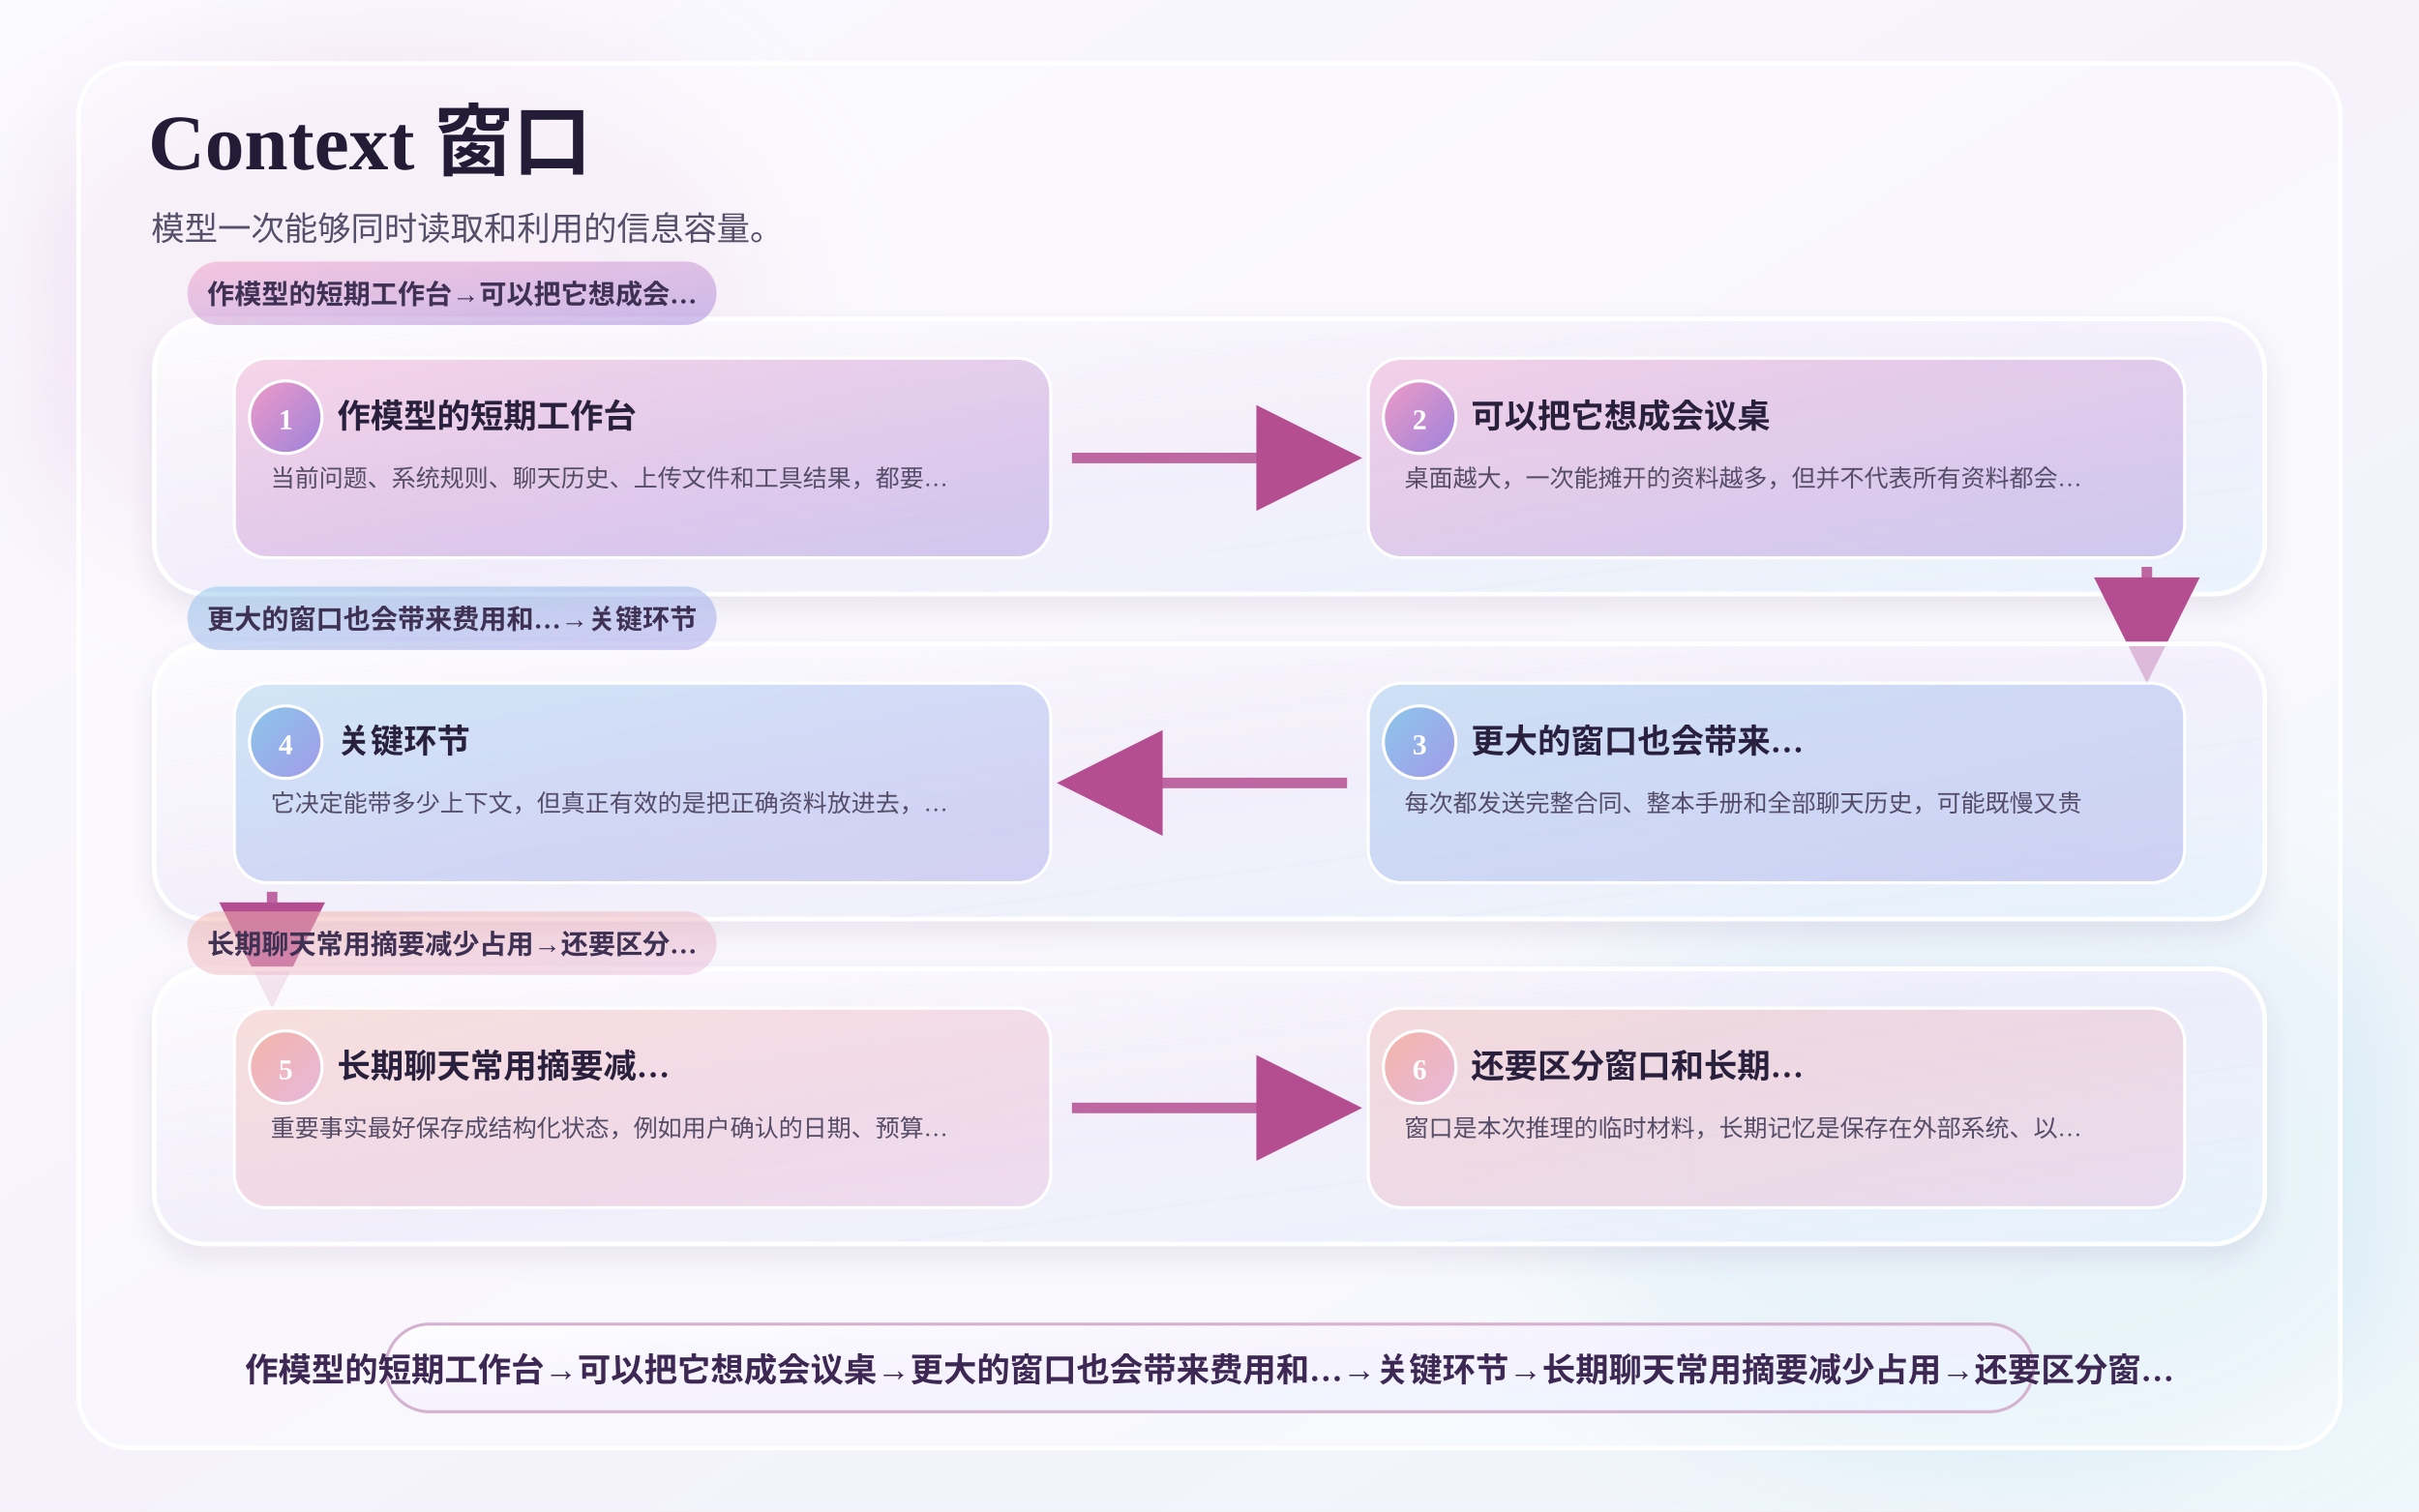
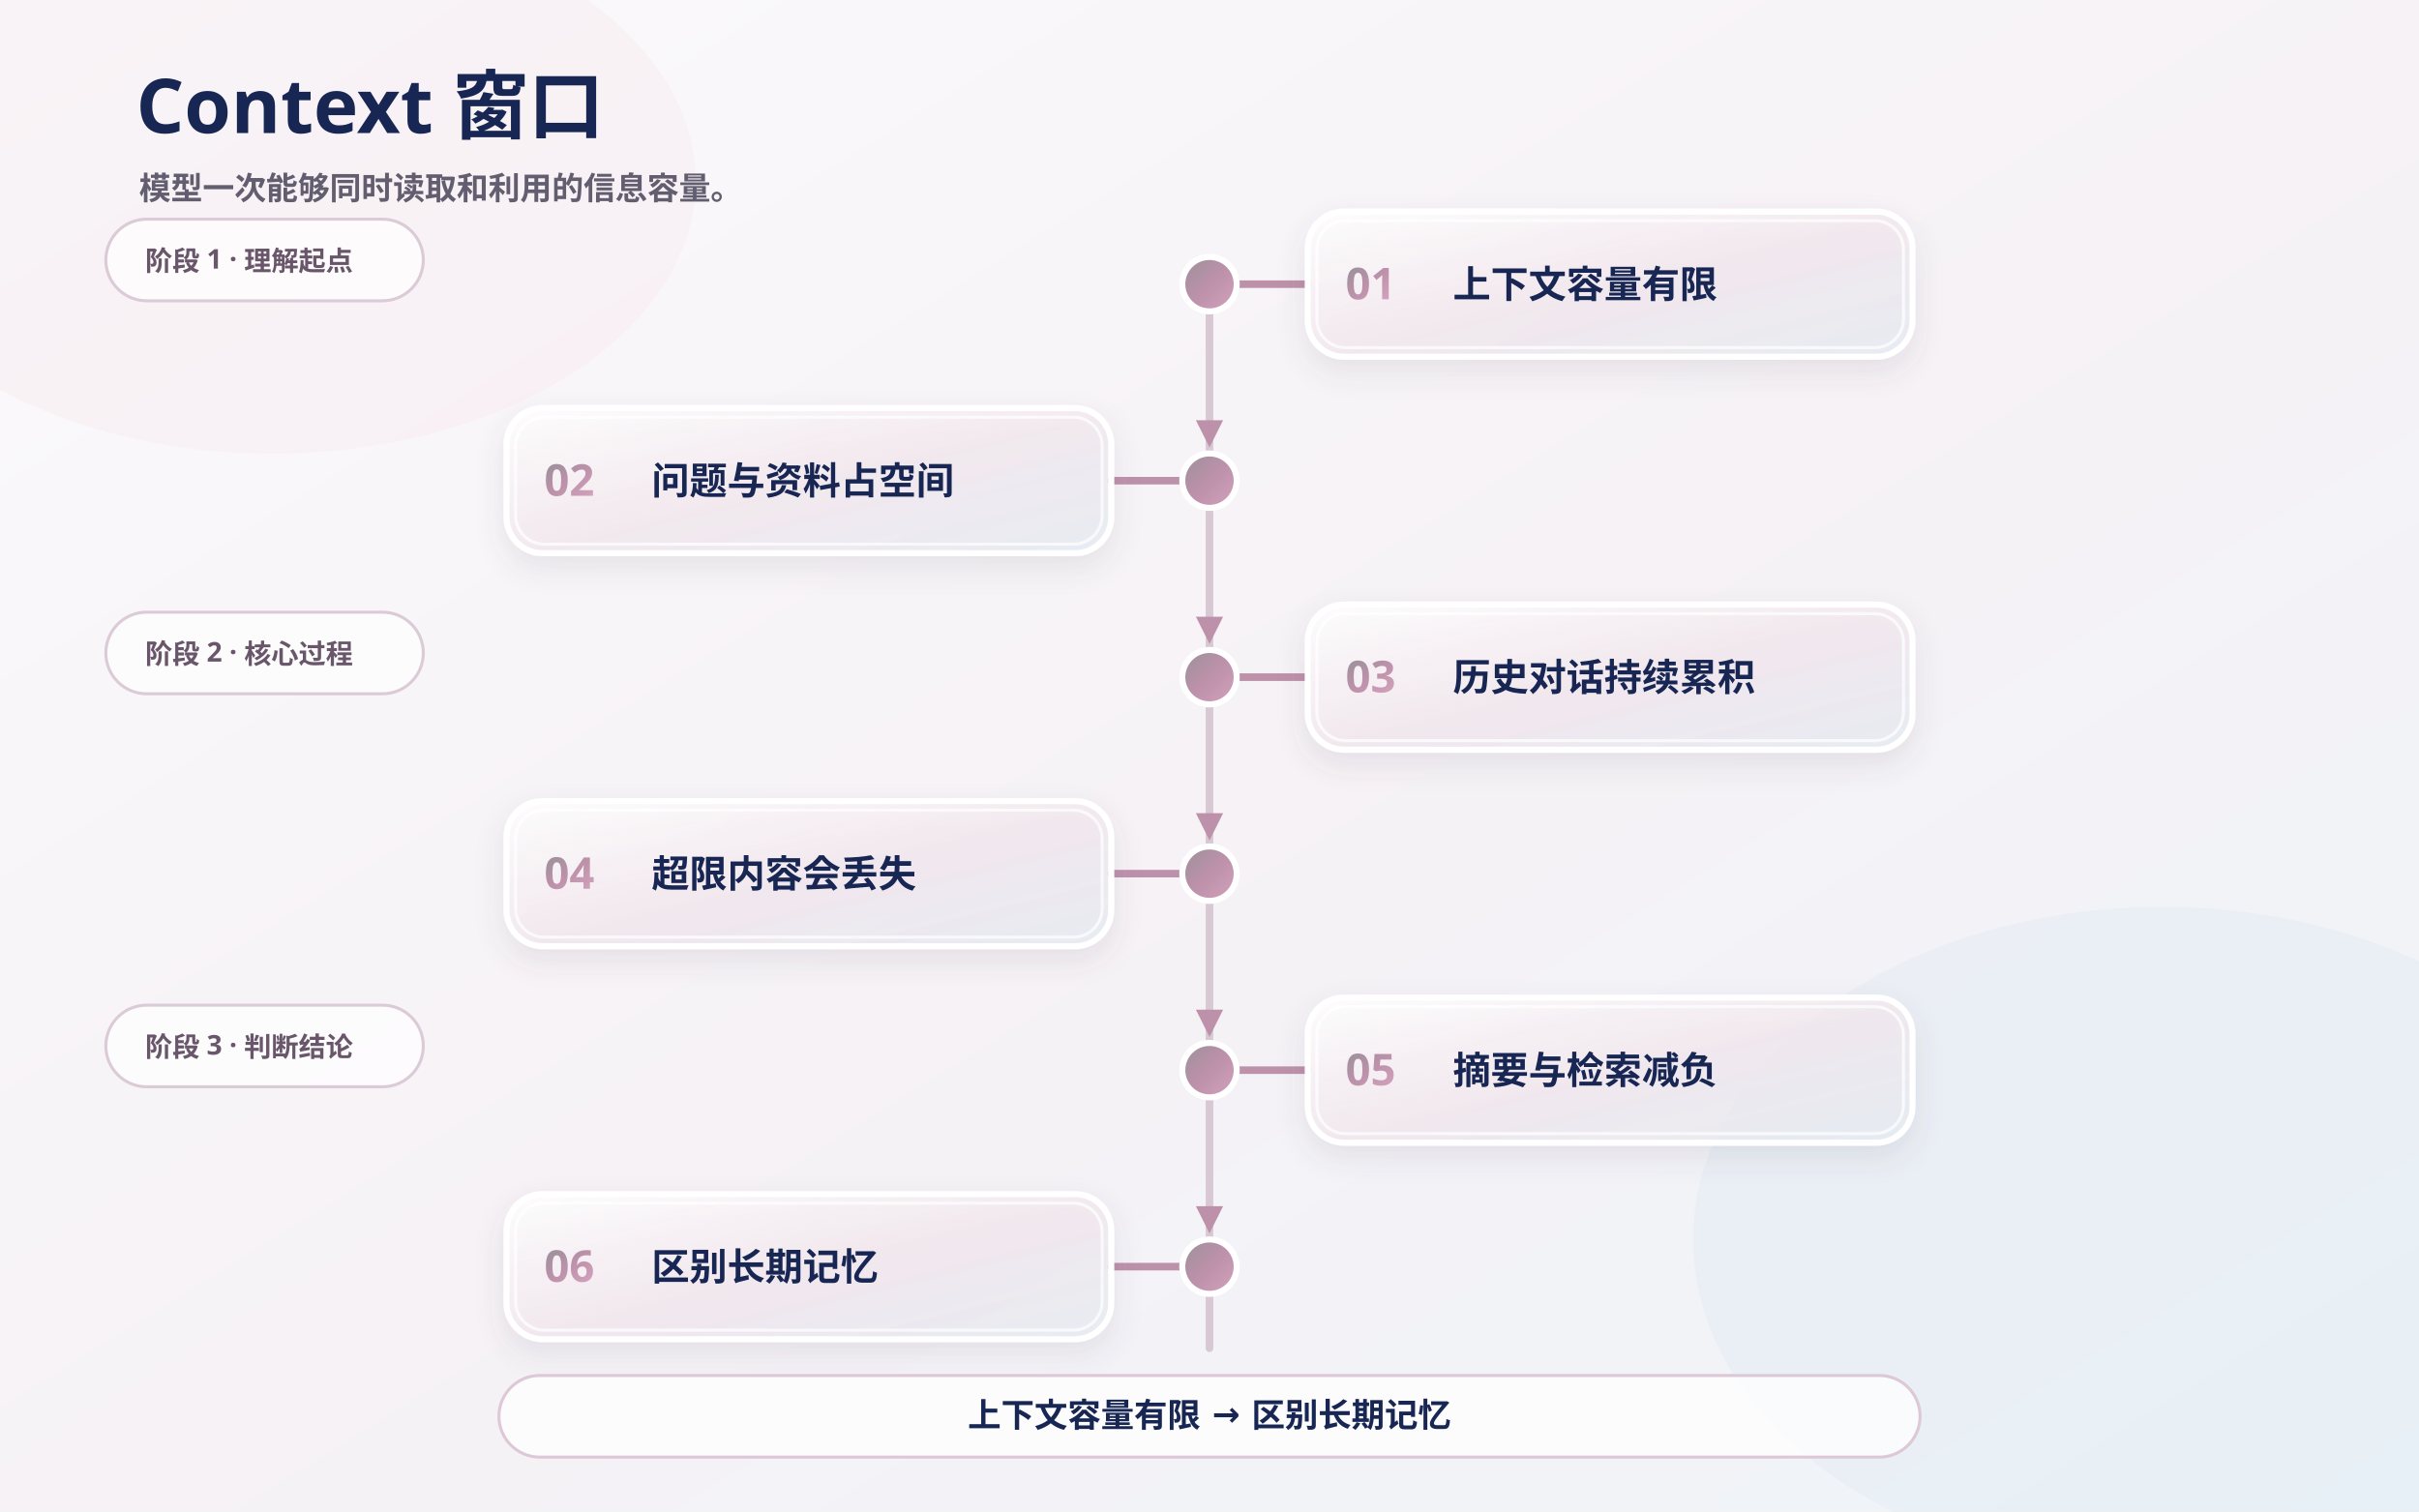
<svg xmlns="http://www.w3.org/2000/svg" width="1600" height="1000" viewBox="0 0 1600 1000">
  <defs>
-     <linearGradient id="bg" x1="0" y1="0" x2="1" y2="1">
-       <stop offset="0" stop-color="#fbfbff" />
-       <stop offset=".48" stop-color="#f6f2fb" />
-       <stop offset="1" stop-color="#eef7fb" />
+     <linearGradient id="bg3" x1="0" y1="0" x2="1" y2="1">
+       <stop stop-color="#fbfafc" />
+       <stop offset=".52" stop-color="#f6f2f6" />
+       <stop offset="1" stop-color="#eef4f8" />
    </linearGradient>
-     <linearGradient id="pink" x1="0" y1="0" x2="1" y2="1">
-       <stop stop-color="#ef9bc7" />
-       <stop offset="1" stop-color="#9d82db" />
+     <linearGradient id="glass3" x1="0" y1="0" x2="1" y2="1">
+       <stop stop-color="#ffffff" stop-opacity=".94" />
+       <stop offset=".52" stop-color="#f3e8ee" stop-opacity=".76" />
+       <stop offset="1" stop-color="#e5edf4" stop-opacity=".78" />
    </linearGradient>
-     <linearGradient id="blue" x1="0" y1="0" x2="1" y2="1">
-       <stop stop-color="#8cc7eb" />
-       <stop offset="1" stop-color="#a29ae8" />
+     <linearGradient id="accent3" x1="0" y1="0" x2="1" y2="1">
+       <stop stop-color="#9a919a" />
+       <stop offset=".5" stop-color="#bd91aa" />
+       <stop offset="1" stop-color="#d3a2bc" />
    </linearGradient>
-     <linearGradient id="peach" x1="0" y1="0" x2="1" y2="1">
-       <stop stop-color="#f3b4a8" />
-       <stop offset="1" stop-color="#e8b8dc" />
-     </linearGradient>
-     <linearGradient id="glass" x1="0" y1="0" x2="1" y2="1">
-       <stop stop-color="#ffffff" stop-opacity=".88" />
-       <stop offset=".5" stop-color="#f4efff" stop-opacity=".65" />
-       <stop offset="1" stop-color="#e9f6ff" stop-opacity=".74" />
-     </linearGradient>
-     <filter id="shadow" x="-20%" y="-20%" width="140%" height="150%">
-       <feDropShadow dx="0" dy="8" stdDeviation="7" flood-color="#6b568f" flood-opacity=".15" />
+     <filter id="shadow3" x="-20%" y="-30%" width="140%" height="170%">
+       <feDropShadow dx="0" dy="8" stdDeviation="9" flood-color="#62586d" flood-opacity=".14" />
    </filter>
-     <filter id="soft" x="-30%" y="-30%" width="160%" height="160%">
-       <feGaussianBlur stdDeviation="42" />
-     </filter>
-     <marker id="arrow" markerWidth="10" markerHeight="10" refX="8" refY="5" orient="auto">
-       <path d="M0,0 L10,5 L0,10 Z" fill="#b54e91" />
+     <marker id="down3" markerUnits="userSpaceOnUse" markerWidth="22" markerHeight="18" refX="16" refY="9" orient="auto">
+       <path d="M0 0L18 9L0 18Z" fill="#bd91aa" />
    </marker>
  </defs>
-   <rect width="1600" height="1000" fill="url(#bg)" />
-   <ellipse cx="250" cy="210" rx="270" ry="190" fill="#dda6da" opacity=".22" filter="url(#soft)" />
-   <ellipse cx="1320" cy="760" rx="300" ry="210" fill="#8fcce5" opacity=".22" filter="url(#soft)" />
-   <rect x="52" y="42" width="1496" height="916" rx="34" fill="#ffffff" fill-opacity=".38" stroke="#ffffff" stroke-width="3" />
-   <text x="98" y="112" text-anchor="start" font-size="52" font-weight="800" fill="#221c36">
-     <tspan x="98" dy="0">Context 窗口</tspan>
-   </text>
-   <text x="100" y="159" text-anchor="start" font-size="22" font-weight="520" fill="#555069">
-     <tspan x="100" dy="0">模型一次能够同时读取和利用的信息容量。</tspan>
-   </text>
-   <rect x="102" y="211" width="1396" height="182" rx="34" fill="url(#glass)" stroke="#ffffff" stroke-width="3" filter="url(#shadow)" />
-   <rect x="124" y="173" width="350" height="42" rx="21" fill="url(#pink)" fill-opacity=".5" />
-   <text x="299" y="201" text-anchor="middle" font-size="18" font-weight="760" fill="#3e3154">
-     <tspan x="299" dy="0">作模型的短期工作台→可以把它想成会…</tspan>
-   </text>
-   <rect x="155" y="237" width="540" height="132" rx="22" fill="url(#pink)" fill-opacity=".38" stroke="#ffffff" stroke-width="2" />
-   <circle cx="189" cy="276" r="24" fill="url(#pink)" stroke="#ffffff" stroke-width="2" />
-   <text x="189" y="284" text-anchor="middle" font-size="19" font-weight="820" fill="#ffffff">
-     <tspan x="189" dy="0">1</tspan>
-   </text>
-   <text x="223" y="283" text-anchor="start" font-size="22" font-weight="800" fill="#28203d">
-     <tspan x="223" dy="0">作模型的短期工作台</tspan>
-   </text>
-   <text x="179" y="322" text-anchor="start" font-size="16" font-weight="520" fill="#554d68">
-     <tspan x="179" dy="0">当前问题、系统规则、聊天历史、上传文件和工具结果，都要…</tspan>
-   </text>
-   <path d="M 709 303 L 887 303" stroke="#b54e91" stroke-width="7" stroke-opacity=".84" marker-end="url(#arrow)" />
-   <rect x="905" y="237" width="540" height="132" rx="22" fill="url(#pink)" fill-opacity=".38" stroke="#ffffff" stroke-width="2" />
-   <circle cx="939" cy="276" r="24" fill="url(#pink)" stroke="#ffffff" stroke-width="2" />
-   <text x="939" y="284" text-anchor="middle" font-size="19" font-weight="820" fill="#ffffff">
-     <tspan x="939" dy="0">2</tspan>
-   </text>
-   <text x="973" y="283" text-anchor="start" font-size="22" font-weight="800" fill="#28203d">
-     <tspan x="973" dy="0">可以把它想成会议桌</tspan>
-   </text>
-   <text x="929" y="322" text-anchor="start" font-size="16" font-weight="520" fill="#554d68">
-     <tspan x="929" dy="0">桌面越大，一次能摊开的资料越多，但并不代表所有资料都会…</tspan>
-   </text>
-   <path d="M 1420 375 C 1420 430,1420 370,1420 438" fill="none" stroke="#b54e91" stroke-width="7" stroke-opacity=".84" marker-end="url(#arrow)" />
-   <rect x="102" y="426" width="1396" height="182" rx="34" fill="url(#glass)" stroke="#ffffff" stroke-width="3" filter="url(#shadow)" />
-   <rect x="124" y="388" width="350" height="42" rx="21" fill="url(#blue)" fill-opacity=".5" />
-   <text x="299" y="416" text-anchor="middle" font-size="18" font-weight="760" fill="#3e3154">
-     <tspan x="299" dy="0">更大的窗口也会带来费用和…→关键环节</tspan>
-   </text>
-   <rect x="905" y="452" width="540" height="132" rx="22" fill="url(#blue)" fill-opacity=".38" stroke="#ffffff" stroke-width="2" />
-   <circle cx="939" cy="491" r="24" fill="url(#blue)" stroke="#ffffff" stroke-width="2" />
-   <text x="939" y="499" text-anchor="middle" font-size="19" font-weight="820" fill="#ffffff">
-     <tspan x="939" dy="0">3</tspan>
-   </text>
-   <text x="973" y="498" text-anchor="start" font-size="22" font-weight="800" fill="#28203d">
-     <tspan x="973" dy="0">更大的窗口也会带来…</tspan>
-   </text>
-   <text x="929" y="537" text-anchor="start" font-size="16" font-weight="520" fill="#554d68">
-     <tspan x="929" dy="0">每次都发送完整合同、整本手册和全部聊天历史，可能既慢又贵</tspan>
-   </text>
-   <path d="M 891 518 L 713 518" stroke="#b54e91" stroke-width="7" stroke-opacity=".84" marker-end="url(#arrow)" />
-   <rect x="155" y="452" width="540" height="132" rx="22" fill="url(#blue)" fill-opacity=".38" stroke="#ffffff" stroke-width="2" />
-   <circle cx="189" cy="491" r="24" fill="url(#blue)" stroke="#ffffff" stroke-width="2" />
-   <text x="189" y="499" text-anchor="middle" font-size="19" font-weight="820" fill="#ffffff">
-     <tspan x="189" dy="0">4</tspan>
-   </text>
-   <text x="223" y="498" text-anchor="start" font-size="22" font-weight="800" fill="#28203d">
-     <tspan x="223" dy="0">关键环节</tspan>
-   </text>
-   <text x="179" y="537" text-anchor="start" font-size="16" font-weight="520" fill="#554d68">
-     <tspan x="179" dy="0">它决定能带多少上下文，但真正有效的是把正确资料放进去，…</tspan>
-   </text>
-   <path d="M 180 590 C 180 645,180 585,180 653" fill="none" stroke="#b54e91" stroke-width="7" stroke-opacity=".84" marker-end="url(#arrow)" />
-   <rect x="102" y="641" width="1396" height="182" rx="34" fill="url(#glass)" stroke="#ffffff" stroke-width="3" filter="url(#shadow)" />
-   <rect x="124" y="603" width="350" height="42" rx="21" fill="url(#peach)" fill-opacity=".5" />
-   <text x="299" y="631" text-anchor="middle" font-size="18" font-weight="760" fill="#3e3154">
-     <tspan x="299" dy="0">长期聊天常用摘要减少占用→还要区分…</tspan>
-   </text>
-   <rect x="155" y="667" width="540" height="132" rx="22" fill="url(#peach)" fill-opacity=".38" stroke="#ffffff" stroke-width="2" />
-   <circle cx="189" cy="706" r="24" fill="url(#peach)" stroke="#ffffff" stroke-width="2" />
-   <text x="189" y="714" text-anchor="middle" font-size="19" font-weight="820" fill="#ffffff">
-     <tspan x="189" dy="0">5</tspan>
-   </text>
-   <text x="223" y="713" text-anchor="start" font-size="22" font-weight="800" fill="#28203d">
-     <tspan x="223" dy="0">长期聊天常用摘要减…</tspan>
-   </text>
-   <text x="179" y="752" text-anchor="start" font-size="16" font-weight="520" fill="#554d68">
-     <tspan x="179" dy="0">重要事实最好保存成结构化状态，例如用户确认的日期、预算…</tspan>
-   </text>
-   <path d="M 709 733 L 887 733" stroke="#b54e91" stroke-width="7" stroke-opacity=".84" marker-end="url(#arrow)" />
-   <rect x="905" y="667" width="540" height="132" rx="22" fill="url(#peach)" fill-opacity=".38" stroke="#ffffff" stroke-width="2" />
-   <circle cx="939" cy="706" r="24" fill="url(#peach)" stroke="#ffffff" stroke-width="2" />
-   <text x="939" y="714" text-anchor="middle" font-size="19" font-weight="820" fill="#ffffff">
-     <tspan x="939" dy="0">6</tspan>
-   </text>
-   <text x="973" y="713" text-anchor="start" font-size="22" font-weight="800" fill="#28203d">
-     <tspan x="973" dy="0">还要区分窗口和长期…</tspan>
-   </text>
-   <text x="929" y="752" text-anchor="start" font-size="16" font-weight="520" fill="#554d68">
-     <tspan x="929" dy="0">窗口是本次推理的临时材料，长期记忆是保存在外部系统、以…</tspan>
-   </text>
-   <rect x="255" y="876" width="1090" height="58" rx="29" fill="url(#glass)" stroke="#d4b2d0" stroke-width="2" />
-   <text x="800" y="914" text-anchor="middle" font-size="22" font-weight="780" fill="#3d2854">
-     <tspan x="800" dy="0">作模型的短期工作台→可以把它想成会议桌→更大的窗口也会带来费用和…→关键环节→长期聊天常用摘要减少占用→还要区分窗…</tspan>
-   </text>
+   <rect width="1600" height="1000" fill="url(#bg3)" />
+   <ellipse cx="180" cy="120" rx="280" ry="180" fill="#eab7cc" opacity=".10" />
+   <ellipse cx="1430" cy="820" rx="310" ry="220" fill="#a9cfe2" opacity=".11" />
+   <text x="90" y="88" font-family="Noto Sans SC, Microsoft YaHei, sans-serif" font-size="50" font-weight="900" fill="#172653">Context 窗口</text>
+   <text x="92" y="132" font-family="Noto Sans SC, Microsoft YaHei, sans-serif" font-size="21" font-weight="560" fill="#625e70">模型一次能够同时读取和利用的信息容量。</text>
+   <path d="M800 184 V892" stroke="#d7c8d3" stroke-width="5" stroke-linecap="round" />
+   <rect x="70" y="145.0" width="210" height="54" rx="27" fill="#fff" fill-opacity=".7" stroke="#dbcbd7" stroke-width="2" />
+   <text x="96" y="179.0" font-family="Noto Sans SC, Microsoft YaHei, sans-serif" font-size="18" font-weight="850" fill="#69566a">阶段 1 · 理解起点</text>
+   <path d="M817 188.0 H865" stroke="#bd91aa" stroke-width="5" stroke-linecap="round" />
+   <circle cx="800" cy="188.0" r="18" fill="url(#accent3)" stroke="#fff" stroke-width="4" />
+   <g filter="url(#shadow3)">
+     <rect x="865" y="140.0" width="400" height="96" rx="24" fill="url(#glass3)" stroke="#fff" stroke-width="4" />
+     <rect x="871" y="146.0" width="388" height="84" rx="19" fill="none" stroke="#fff" stroke-opacity=".72" stroke-width="2" />
+   </g>
+   <text x="890" y="198.0" font-family="Noto Sans SC, Microsoft YaHei, sans-serif" font-size="29" font-weight="900" fill="url(#accent3)">01</text>
+   <text x="961" y="197.0" font-family="Noto Sans SC, Microsoft YaHei, sans-serif" font-size="25" font-weight="850" fill="#172653">上下文容量有限</text>
+   <path d="M800 210.0 V294.0" stroke="url(#accent3)" stroke-width="7" stroke-linecap="round" marker-end="url(#down3)" />
+   <path d="M783 318.0 H735" stroke="#bd91aa" stroke-width="5" stroke-linecap="round" />
+   <circle cx="800" cy="318.0" r="18" fill="url(#accent3)" stroke="#fff" stroke-width="4" />
+   <g filter="url(#shadow3)">
+     <rect x="335" y="270.0" width="400" height="96" rx="24" fill="url(#glass3)" stroke="#fff" stroke-width="4" />
+     <rect x="341" y="276.0" width="388" height="84" rx="19" fill="none" stroke="#fff" stroke-opacity=".72" stroke-width="2" />
+   </g>
+   <text x="360" y="328.0" font-family="Noto Sans SC, Microsoft YaHei, sans-serif" font-size="29" font-weight="900" fill="url(#accent3)">02</text>
+   <text x="431" y="327.0" font-family="Noto Sans SC, Microsoft YaHei, sans-serif" font-size="25" font-weight="850" fill="#172653">问题与资料占空间</text>
+   <path d="M800 340.0 V424.0" stroke="url(#accent3)" stroke-width="7" stroke-linecap="round" marker-end="url(#down3)" />
+   <rect x="70" y="405.0" width="210" height="54" rx="27" fill="#fff" fill-opacity=".7" stroke="#dbcbd7" stroke-width="2" />
+   <text x="96" y="439.0" font-family="Noto Sans SC, Microsoft YaHei, sans-serif" font-size="18" font-weight="850" fill="#69566a">阶段 2 · 核心过程</text>
+   <path d="M817 448.0 H865" stroke="#bd91aa" stroke-width="5" stroke-linecap="round" />
+   <circle cx="800" cy="448.0" r="18" fill="url(#accent3)" stroke="#fff" stroke-width="4" />
+   <g filter="url(#shadow3)">
+     <rect x="865" y="400.0" width="400" height="96" rx="24" fill="url(#glass3)" stroke="#fff" stroke-width="4" />
+     <rect x="871" y="406.0" width="388" height="84" rx="19" fill="none" stroke="#fff" stroke-opacity=".72" stroke-width="2" />
+   </g>
+   <text x="890" y="458.0" font-family="Noto Sans SC, Microsoft YaHei, sans-serif" font-size="29" font-weight="900" fill="url(#accent3)">03</text>
+   <text x="961" y="457.0" font-family="Noto Sans SC, Microsoft YaHei, sans-serif" font-size="25" font-weight="850" fill="#172653">历史对话持续累积</text>
+   <path d="M800 470.0 V554.0" stroke="url(#accent3)" stroke-width="7" stroke-linecap="round" marker-end="url(#down3)" />
+   <path d="M783 578.0 H735" stroke="#bd91aa" stroke-width="5" stroke-linecap="round" />
+   <circle cx="800" cy="578.0" r="18" fill="url(#accent3)" stroke="#fff" stroke-width="4" />
+   <g filter="url(#shadow3)">
+     <rect x="335" y="530.0" width="400" height="96" rx="24" fill="url(#glass3)" stroke="#fff" stroke-width="4" />
+     <rect x="341" y="536.0" width="388" height="84" rx="19" fill="none" stroke="#fff" stroke-opacity=".72" stroke-width="2" />
+   </g>
+   <text x="360" y="588.0" font-family="Noto Sans SC, Microsoft YaHei, sans-serif" font-size="29" font-weight="900" fill="url(#accent3)">04</text>
+   <text x="431" y="587.0" font-family="Noto Sans SC, Microsoft YaHei, sans-serif" font-size="25" font-weight="850" fill="#172653">超限内容会丢失</text>
+   <path d="M800 600.0 V684.0" stroke="url(#accent3)" stroke-width="7" stroke-linecap="round" marker-end="url(#down3)" />
+   <rect x="70" y="665.0" width="210" height="54" rx="27" fill="#fff" fill-opacity=".7" stroke="#dbcbd7" stroke-width="2" />
+   <text x="96" y="699.0" font-family="Noto Sans SC, Microsoft YaHei, sans-serif" font-size="18" font-weight="850" fill="#69566a">阶段 3 · 判断结论</text>
+   <path d="M817 708.0 H865" stroke="#bd91aa" stroke-width="5" stroke-linecap="round" />
+   <circle cx="800" cy="708.0" r="18" fill="url(#accent3)" stroke="#fff" stroke-width="4" />
+   <g filter="url(#shadow3)">
+     <rect x="865" y="660.0" width="400" height="96" rx="24" fill="url(#glass3)" stroke="#fff" stroke-width="4" />
+     <rect x="871" y="666.0" width="388" height="84" rx="19" fill="none" stroke="#fff" stroke-opacity=".72" stroke-width="2" />
+   </g>
+   <text x="890" y="718.0" font-family="Noto Sans SC, Microsoft YaHei, sans-serif" font-size="29" font-weight="900" fill="url(#accent3)">05</text>
+   <text x="961" y="717.0" font-family="Noto Sans SC, Microsoft YaHei, sans-serif" font-size="25" font-weight="850" fill="#172653">摘要与检索减负</text>
+   <path d="M800 730.0 V814.0" stroke="url(#accent3)" stroke-width="7" stroke-linecap="round" marker-end="url(#down3)" />
+   <path d="M783 838.0 H735" stroke="#bd91aa" stroke-width="5" stroke-linecap="round" />
+   <circle cx="800" cy="838.0" r="18" fill="url(#accent3)" stroke="#fff" stroke-width="4" />
+   <g filter="url(#shadow3)">
+     <rect x="335" y="790.0" width="400" height="96" rx="24" fill="url(#glass3)" stroke="#fff" stroke-width="4" />
+     <rect x="341" y="796.0" width="388" height="84" rx="19" fill="none" stroke="#fff" stroke-opacity=".72" stroke-width="2" />
+   </g>
+   <text x="360" y="848.0" font-family="Noto Sans SC, Microsoft YaHei, sans-serif" font-size="29" font-weight="900" fill="url(#accent3)">06</text>
+   <text x="431" y="847.0" font-family="Noto Sans SC, Microsoft YaHei, sans-serif" font-size="25" font-weight="850" fill="#172653">区别长期记忆</text>
+   <rect x="330" y="910" width="940" height="54" rx="27" fill="#fff" fill-opacity=".76" stroke="#ddc8d7" stroke-width="2" />
+   <text x="800" y="944" text-anchor="middle" font-family="Noto Sans SC, Microsoft YaHei, sans-serif" font-size="22" font-weight="820" fill="#172653">上下文容量有限  →  区别长期记忆</text>
</svg>
